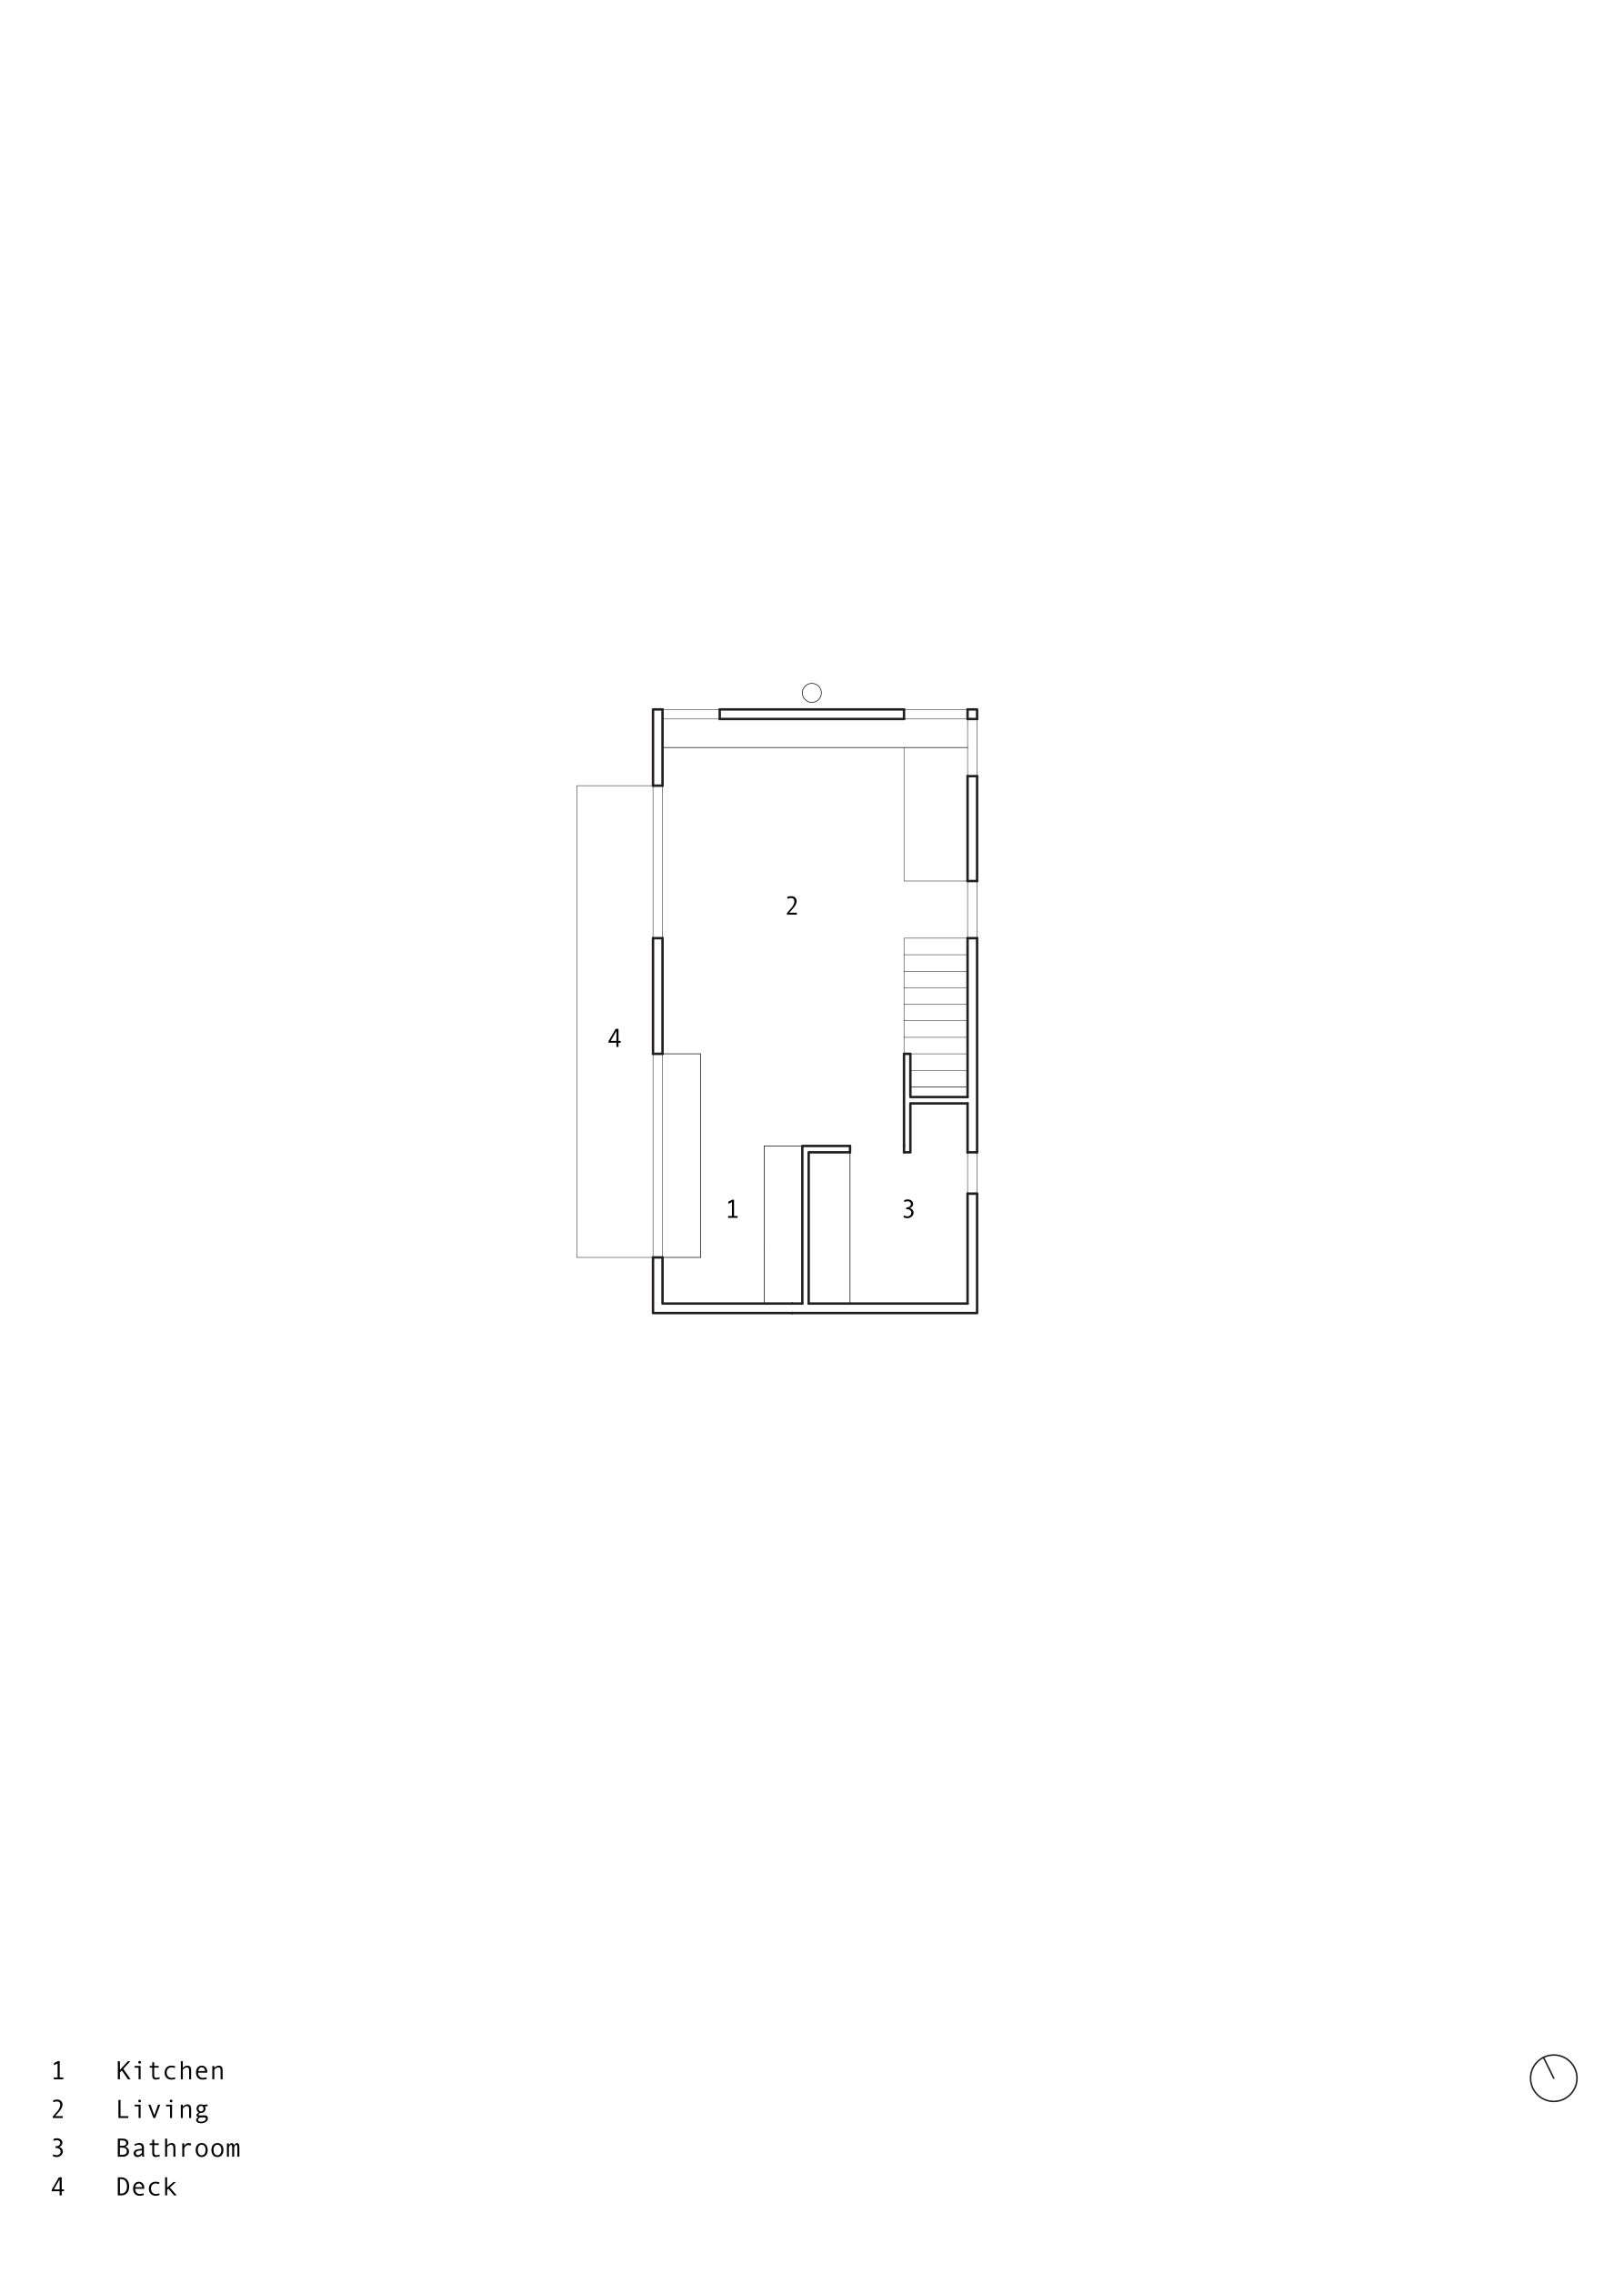
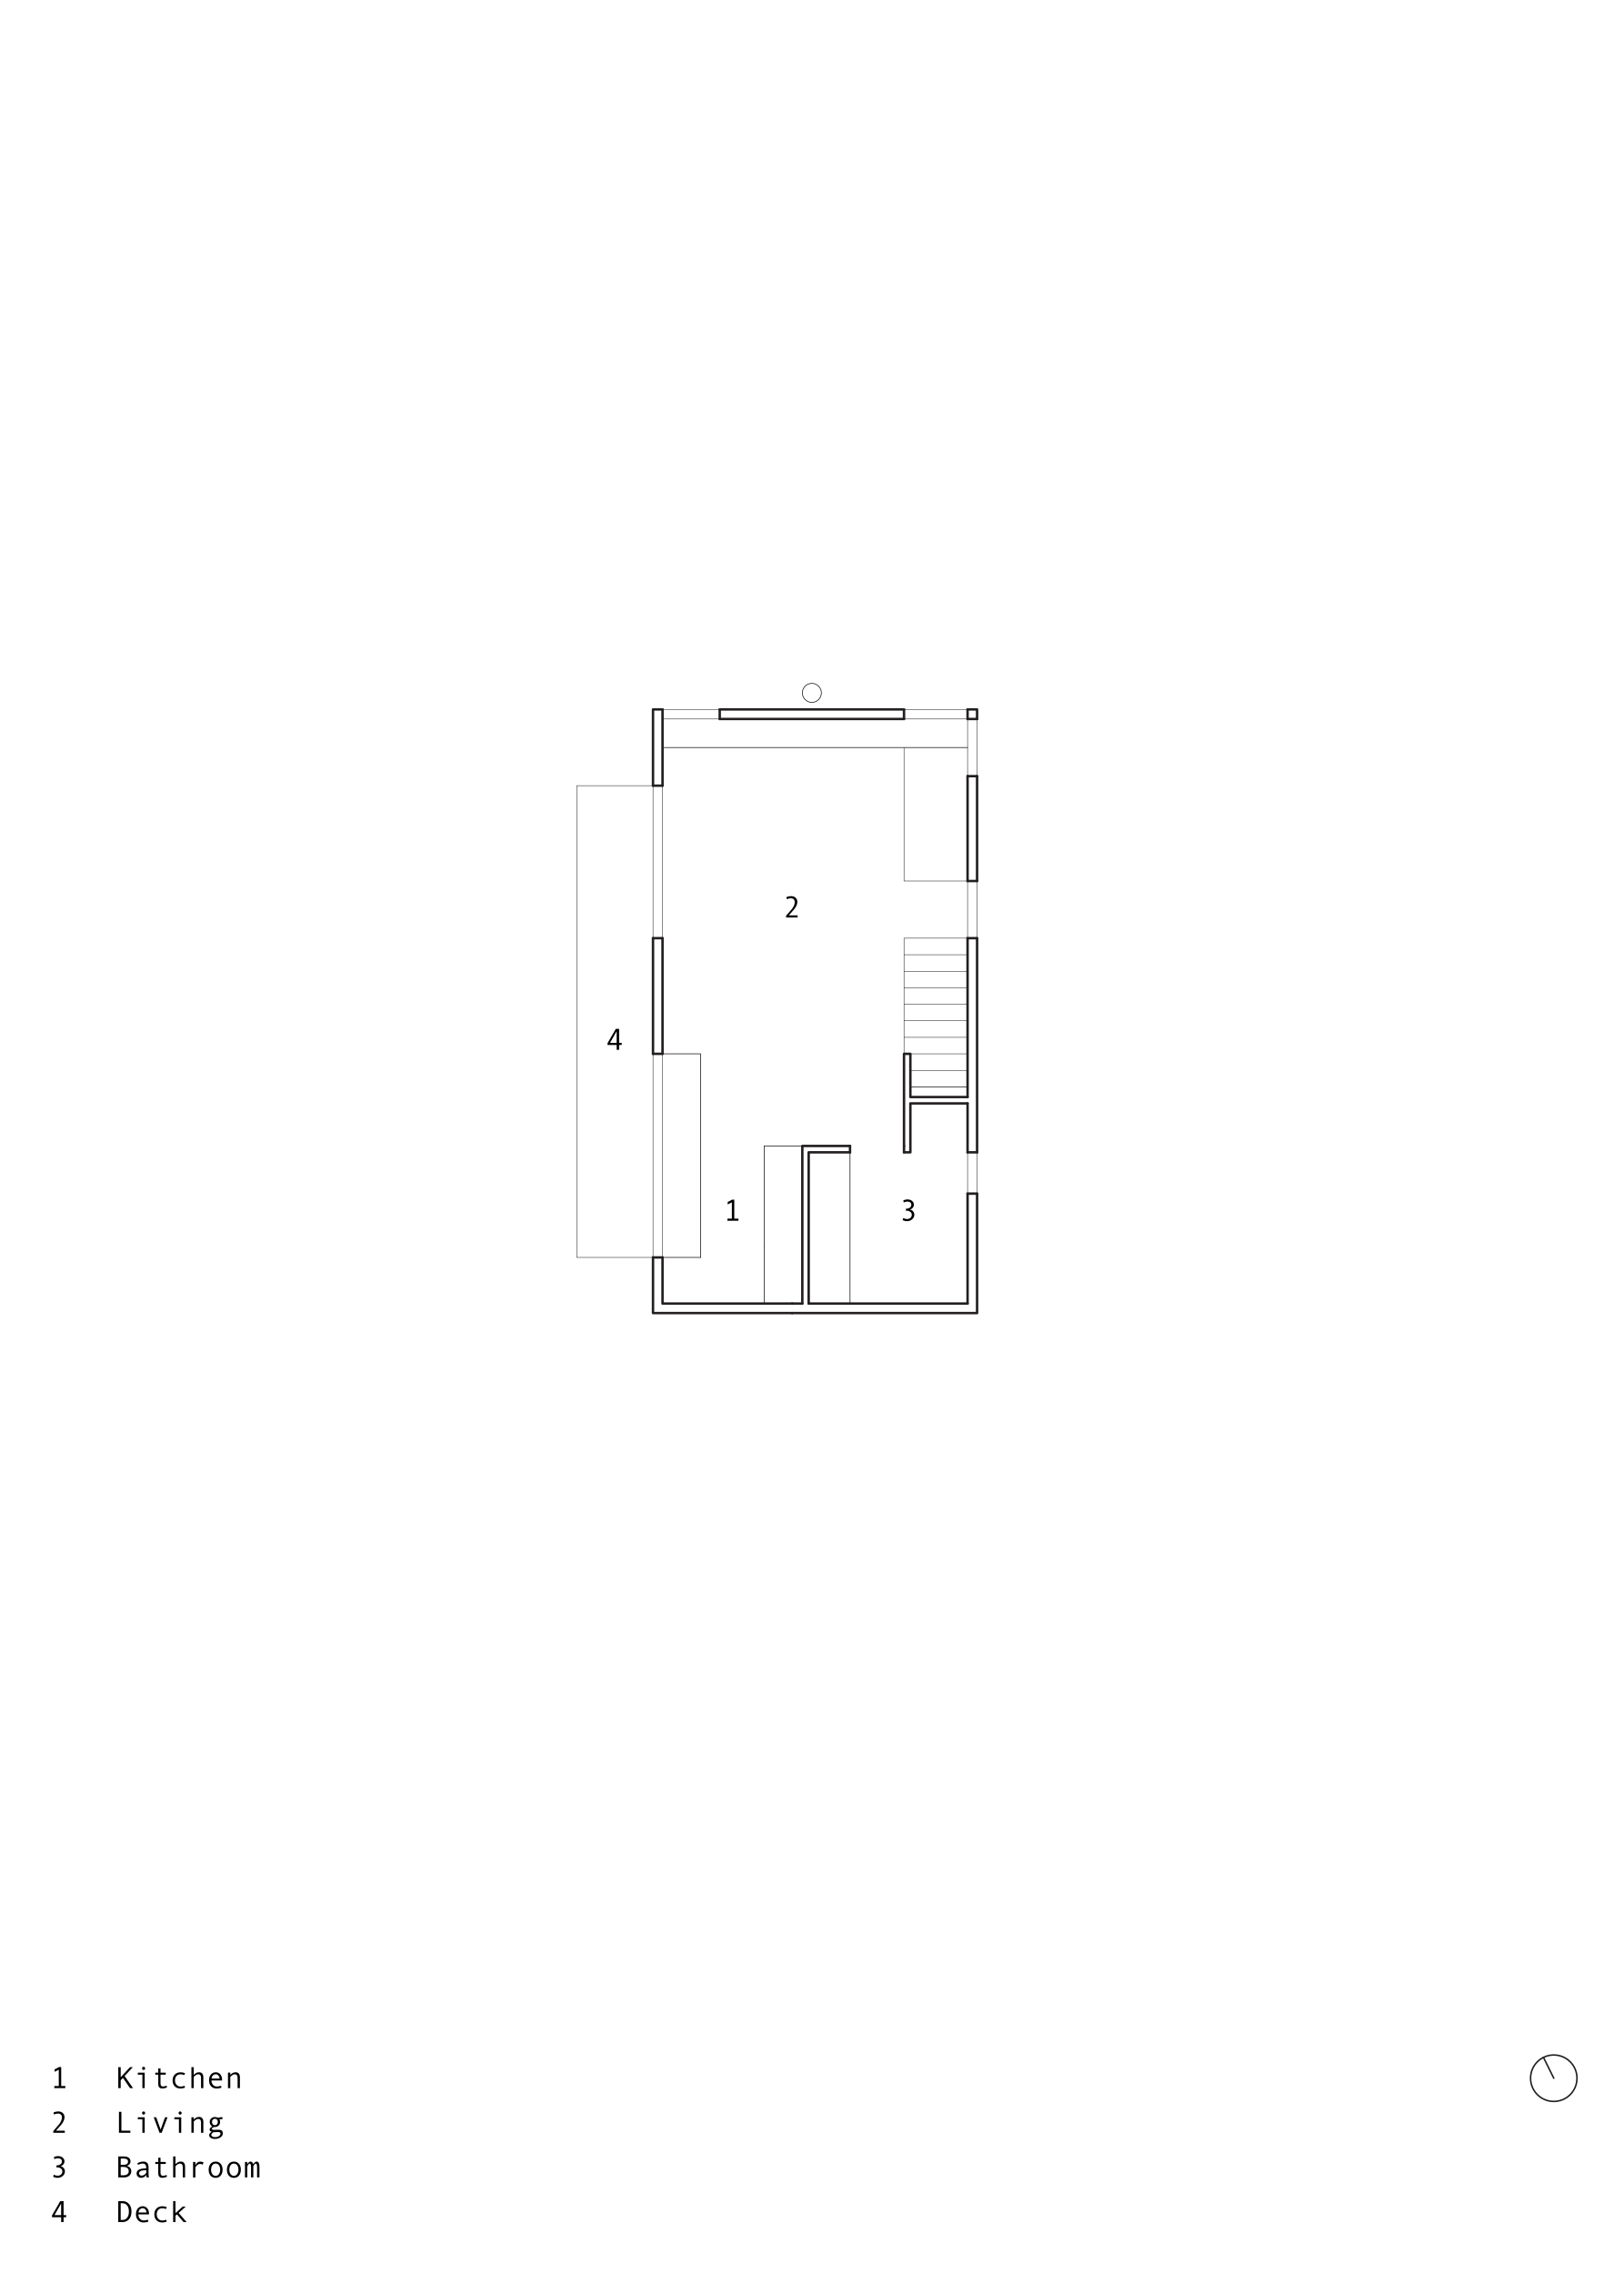
<svg xmlns="http://www.w3.org/2000/svg" viewBox="0 0 800 1120">
  <defs>
    <style>.cls-1{stroke-width:.75px;}.cls-1,.cls-2,.cls-3,.cls-4{fill:none;stroke:#231f20;stroke-linecap:round;stroke-linejoin:round;}.cls-2{stroke-width:1.2px;}.cls-3{stroke-width:.24px;}.cls-4{stroke-width:.36px;}</style>
  </defs>
  <g id="Wall">
    <line class="cls-2" x1="476.71" y1="382.45" x2="481.4" y2="382.45" />
    <line class="cls-2" x1="476.71" y1="354.27" x2="481.4" y2="354.27" />
    <line class="cls-2" x1="326.42" y1="519.27" x2="321.73" y2="519.27" />
    <line class="cls-2" x1="326.42" y1="619.59" x2="321.73" y2="619.59" />
    <line class="cls-2" x1="326.42" y1="462.28" x2="326.42" y2="519.27" />
    <polyline class="cls-2" points="326.42 349.57 321.73 349.57 321.73 387.14" />
    <line class="cls-2" x1="321.73" y1="462.28" x2="321.73" y2="519.27" />
    <polyline class="cls-2" points="395.3 642.31 395.3 564.67 418.79 564.67" />
    <polyline class="cls-2" points="398.43 642.31 398.43 567.8 418.79 567.8" />
    <polyline class="cls-2" points="445.4 567.8 448.53 567.8 448.53 543.69 476.71 543.69" />
    <line class="cls-2" x1="326.42" y1="387.14" x2="321.73" y2="387.14" />
    <line class="cls-2" x1="326.42" y1="462.28" x2="321.73" y2="462.28" />
    <line class="cls-2" x1="326.42" y1="387.14" x2="326.42" y2="349.57" />
    <line class="cls-2" x1="354.6" y1="354.27" x2="354.6" y2="349.57" />
    <line class="cls-2" x1="476.71" y1="588.15" x2="481.4" y2="588.15" />
    <line class="cls-2" x1="476.71" y1="567.8" x2="481.4" y2="567.8" />
    <polyline class="cls-2" points="326.42 619.59 326.42 642.31 390.29 642.31" />
    <line class="cls-2" x1="390.29" y1="642.31" x2="395.3" y2="642.31" />
    <line class="cls-2" x1="398.43" y1="642.31" x2="476.71" y2="642.31" />
    <line class="cls-2" x1="476.71" y1="434.11" x2="476.71" y2="382.45" />
    <polyline class="cls-2" points="321.73 619.59 321.73 647.01 390.29 647.01" />
    <polyline class="cls-2" points="390.29 647.01 481.4 647.01 481.4 588.15" />
    <line class="cls-2" x1="481.4" y1="567.8" x2="481.4" y2="462.28" />
    <line class="cls-2" x1="481.4" y1="434.11" x2="481.4" y2="382.45" />
    <line class="cls-2" x1="476.71" y1="349.57" x2="476.71" y2="354.27" />
    <line class="cls-2" x1="445.4" y1="354.27" x2="445.4" y2="349.57" />
    <line class="cls-2" x1="445.4" y1="354.27" x2="354.6" y2="354.27" />
    <polyline class="cls-2" points="481.4 354.27 481.4 349.57 476.71 349.57" />
    <line class="cls-2" x1="445.4" y1="349.57" x2="354.6" y2="349.57" />
    <line class="cls-2" x1="445.4" y1="567.8" x2="445.4" y2="564.67" />
    <line class="cls-2" x1="418.79" y1="564.67" x2="418.79" y2="567.8" />
    <line class="cls-2" x1="476.71" y1="462.28" x2="481.4" y2="462.28" />
    <line class="cls-2" x1="476.71" y1="434.11" x2="481.4" y2="434.11" />
    <line class="cls-2" x1="476.71" y1="588.15" x2="476.71" y2="642.31" />
    <polyline class="cls-2" points="445.4 564.67 445.4 519.27 448.53 519.27 448.53 540.56 476.71 540.56" />
    <line class="cls-2" x1="476.71" y1="567.8" x2="476.71" y2="543.69" />
    <line class="cls-2" x1="476.71" y1="540.56" x2="476.71" y2="462.28" />
  </g>
  <g id="Window_Door_Stairs">
    <line class="cls-3" x1="481.4" y1="382.45" x2="481.4" y2="354.27" />
    <line class="cls-3" x1="326.42" y1="619.59" x2="326.42" y2="519.27" />
    <line class="cls-3" x1="321.73" y1="519.27" x2="321.73" y2="619.59" />
    <polyline class="cls-3" points="476.71 462.28 445.4 462.28 445.4 470.42 476.71 470.42" />
    <polyline class="cls-3" points="445.4 470.42 445.4 478.57 476.71 478.57" />
    <polyline class="cls-3" points="445.4 478.57 445.4 486.71 476.71 486.71" />
    <polyline class="cls-3" points="445.4 486.71 445.4 494.85 476.71 494.85" />
    <polyline class="cls-3" points="445.4 494.85 445.4 502.99 476.71 502.99" />
    <polyline class="cls-3" points="445.4 502.99 445.4 511.13 476.71 511.13" />
    <line class="cls-3" x1="448.53" y1="535.55" x2="476.71" y2="535.55" />
    <line class="cls-3" x1="476.71" y1="535.55" x2="448.53" y2="535.55" />
    <line class="cls-3" x1="354.6" y1="349.57" x2="326.42" y2="349.57" />
    <line class="cls-3" x1="321.73" y1="462.28" x2="321.73" y2="387.14" />
    <line class="cls-3" x1="326.42" y1="462.28" x2="326.42" y2="387.14" />
    <line class="cls-3" x1="481.4" y1="588.15" x2="481.4" y2="567.8" />
    <line class="cls-3" x1="476.71" y1="567.8" x2="476.71" y2="588.15" />
    <line class="cls-3" x1="476.71" y1="349.57" x2="445.4" y2="349.57" />
    <line class="cls-3" x1="326.42" y1="354.27" x2="354.6" y2="354.27" />
    <line class="cls-3" x1="445.4" y1="354.27" x2="476.71" y2="354.27" />
    <line class="cls-3" x1="481.4" y1="462.28" x2="481.4" y2="434.11" />
    <line class="cls-3" x1="476.71" y1="462.28" x2="476.71" y2="434.11" />
    <polyline class="cls-3" points="321.73 387.14 284.16 387.14 284.16 619.59 321.73 619.59" />
    <line class="cls-3" x1="476.71" y1="527.41" x2="448.53" y2="527.41" />
    <polyline class="cls-3" points="445.4 511.13 445.4 519.27 459.4 519.27 476.71 519.27" />
    <line class="cls-3" x1="476.71" y1="382.45" x2="476.71" y2="354.27" />
    <polyline class="cls-3" points="445.4 368.36 445.4 434.11 476.71 434.11" />
  </g>
  <g id="Accessory">
    <path class="cls-4" d="M400,346.1c.29,0,.57-.03,.85-.08,.3-.06,.59-.14,.87-.25,.6-.24,1.14-.59,1.59-1.05s.81-1,1.05-1.59c.11-.28,.2-.58,.25-.87,.05-.28,.08-.57,.08-.85s-.03-.57-.08-.85c-.06-.3-.14-.59-.25-.87-.24-.6-.59-1.14-1.05-1.59s-1-.81-1.59-1.05c-.28-.11-.58-.2-.87-.25-.28-.05-.57-.08-.85-.08s-.57,.03-.85,.08c-.3,.06-.59,.14-.87,.25-.6,.24-1.14,.59-1.59,1.05s-.81,1-1.05,1.59c-.11,.28-.2,.58-.25,.87-.05,.28-.08,.57-.08,.85s.03,.57,.08,.85c.06,.3,.14,.59,.25,.87,.24,.6,.59,1.14,1.05,1.59,.45,.45,1,.81,1.59,1.05,.28,.11,.58,.2,.87,.25,.28,.05,.57,.08,.85,.08Z" />
    <line class="cls-4" x1="376.52" y1="614.29" x2="376.52" y2="564.67" />
    <line class="cls-4" x1="376.52" y1="642.31" x2="376.52" y2="614.29" />
    <line class="cls-4" x1="476.71" y1="368.36" x2="326.42" y2="368.36" />
    <line class="cls-4" x1="395.3" y1="564.67" x2="376.52" y2="564.67" />
    <line class="cls-4" x1="345.21" y1="619.59" x2="326.42" y2="619.59" />
    <polyline class="cls-4" points="345.21 619.59 345.21 519.27 326.42 519.27" />
    <line class="cls-4" x1="418.79" y1="642.31" x2="418.79" y2="567.8" />
  </g>
  <g id="TEXT">
-     <g>
-       <path d="M31.17,1024.55h-4.68v-.9h1.89v-6.91l-1.78,.89v-1.04l1.92-.99h.89v8.05h1.76v.9Z" />
-       <path d="M64.34,1024.55h-1.31l-3.01-4.37-.94,1.02v3.34h-1.03v-8.9h1.03v4.26l3.95-4.26h1.19l-3.48,3.76,3.59,5.14Z" />
-       <path d="M69.27,1024.55h-.98v-5.72h-1.94v-.85h2.92v6.57Zm-.48-9.06c.18,0,.34,.07,.47,.2s.2,.29,.2,.48-.06,.36-.19,.49c-.13,.13-.29,.2-.48,.2-.17,0-.33-.07-.46-.21s-.2-.29-.2-.48,.07-.34,.2-.47,.28-.2,.46-.2Z" />
-       <path d="M78.72,1024.25c-.66,.3-1.31,.45-1.95,.45-1.17,0-1.76-.62-1.76-1.86v-4.02h-1.26v-.85h1.26v-1.8h.96v1.8h2.23v.85h-2.23v3.76c0,.4,.09,.71,.26,.93,.18,.22,.42,.33,.72,.33,.54,0,1.07-.12,1.6-.36l.17,.76Z" />
-       <path d="M86.39,1024.33c-.57,.26-1.2,.39-1.89,.39-1.03,0-1.86-.31-2.48-.94s-.92-1.46-.92-2.51,.31-1.88,.93-2.51c.62-.63,1.44-.94,2.44-.94,.66,0,1.29,.12,1.89,.35l-.26,.81c-.6-.21-1.14-.31-1.61-.31-.72,0-1.3,.23-1.72,.7-.42,.47-.63,1.1-.63,1.9,0,.73,.22,1.35,.66,1.85,.44,.5,1.01,.75,1.71,.75,.56,0,1.13-.11,1.72-.32l.17,.79Z" />
-       <path d="M94.16,1024.55h-.98v-4.21c0-.58-.09-1.01-.28-1.27s-.48-.39-.88-.39c-.6,0-1.25,.37-1.94,1.12v4.76h-.98v-8.9h.98v3.29c.71-.75,1.45-1.12,2.23-1.12,1.23,0,1.85,.74,1.85,2.23v4.5Z" />
-       <path d="M102.11,1021.29h-4.51c0,.74,.22,1.36,.65,1.84s.96,.73,1.59,.73,1.21-.11,1.85-.32l.17,.79c-.58,.26-1.26,.39-2.03,.39-.98,0-1.76-.31-2.36-.94-.6-.63-.9-1.47-.9-2.54s.27-1.87,.8-2.49,1.23-.93,2.08-.93c.76,0,1.39,.29,1.9,.86s.76,1.34,.76,2.3v.31Zm-1.07-.8c0-.51-.16-.95-.48-1.3-.32-.35-.68-.53-1.07-.53-.51,0-.93,.17-1.26,.5-.33,.34-.52,.78-.56,1.32h3.37Z" />
-       <path d="M109.67,1024.55h-.98v-4.21c0-.58-.09-1.01-.28-1.27s-.48-.39-.88-.39c-.6,0-1.25,.37-1.94,1.12v4.76h-.98v-6.57h.98v.97c.71-.75,1.45-1.12,2.23-1.12,1.23,0,1.85,.74,1.85,2.23v4.5Z" />
-       <path d="M30.93,1043.62h-4.9v-.75c1.24-1.38,2.05-2.31,2.42-2.78s.67-.96,.9-1.48c.23-.52,.35-1.03,.35-1.55s-.15-.89-.45-1.17c-.3-.29-.72-.43-1.26-.43-.42,0-.98,.13-1.68,.38l-.15-.89c.63-.27,1.3-.4,1.99-.4,.79,0,1.44,.22,1.92,.67,.49,.45,.73,1.05,.73,1.79,0,.53-.13,1.06-.38,1.59s-.57,1.03-.96,1.51-1.15,1.35-2.28,2.6h3.75v.9Z" />
-       <path d="M63.19,1043.62h-4.84v-8.9h1.03v8h3.81v.9Z" />
-       <path d="M69.27,1043.62h-.98v-5.72h-1.94v-.85h2.92v6.57Zm-.48-9.06c.18,0,.34,.07,.47,.2s.2,.29,.2,.48-.06,.36-.19,.49c-.13,.13-.29,.2-.48,.2-.17,0-.33-.07-.46-.21s-.2-.29-.2-.48,.07-.34,.2-.47,.28-.2,.46-.2Z" />
-       <path d="M78.96,1037.05l-2.49,6.57h-.9l-2.48-6.57h1.07l1.86,5.23,1.86-5.23h1.07Z" />
-       <path d="M84.77,1043.62h-.98v-5.72h-1.94v-.85h2.92v6.57Zm-.48-9.06c.18,0,.34,.07,.47,.2s.2,.29,.2,.48-.06,.36-.19,.49c-.13,.13-.29,.2-.48,.2-.17,0-.33-.07-.46-.21s-.2-.29-.2-.48,.07-.34,.2-.47,.28-.2,.46-.2Z" />
-       <path d="M94.16,1043.62h-.98v-4.21c0-.58-.09-1.01-.28-1.27s-.48-.39-.88-.39c-.6,0-1.25,.37-1.94,1.12v4.76h-.98v-6.57h.98v.97c.71-.75,1.45-1.12,2.23-1.12,1.23,0,1.85,.74,1.85,2.23v4.5Z" />
-       <path d="M98.67,1041.14c-.61,.3-.92,.56-.92,.79,0,.12,.07,.22,.21,.31,.14,.08,.33,.13,.58,.13l2.21-.06c.53,0,.93,.13,1.23,.38,.29,.26,.44,.62,.44,1.09,0,.75-.33,1.34-1,1.78-.66,.44-1.44,.66-2.33,.66-.73,0-1.32-.15-1.79-.46-.46-.3-.69-.7-.69-1.18,0-.53,.36-.97,1.07-1.33-.59-.28-.89-.62-.89-1.02,0-.46,.38-.89,1.15-1.29-.35-.21-.62-.49-.81-.83-.19-.34-.28-.7-.28-1.08,0-.62,.21-1.13,.63-1.52s.95-.6,1.58-.6c.45,0,.86,.09,1.23,.28l1.95-.3v.96h-1.26c.19,.33,.28,.72,.28,1.17,0,.6-.21,1.1-.62,1.51-.42,.41-.94,.62-1.58,.62-.13,0-.26,0-.38-.01Zm.42,4.32c.65,0,1.2-.14,1.66-.43,.46-.29,.68-.64,.68-1.07s-.32-.66-.97-.66c-.21,0-.58,.01-1.11,.04-.33,.02-.59,.03-.78,.03-.09,0-.24,.08-.43,.23-.2,.15-.34,.3-.45,.46s-.15,.31-.15,.48c0,.26,.14,.48,.43,.66,.29,.18,.66,.27,1.13,.27Zm-.04-5.07c.36,0,.66-.12,.89-.38,.23-.25,.34-.58,.34-.98,0-.42-.11-.76-.33-1-.22-.24-.52-.36-.9-.36-.35,0-.64,.13-.88,.38-.24,.25-.36,.58-.36,.98s.12,.72,.36,.97c.24,.25,.53,.38,.88,.38Z" />
-       <path d="M29.17,1057.91c.54,.15,.98,.43,1.31,.83,.33,.4,.49,.85,.49,1.35,0,.78-.31,1.44-.92,1.97-.61,.53-1.33,.8-2.16,.8-.71,0-1.34-.16-1.9-.47l.2-.85c.58,.27,1.16,.41,1.73,.41,.54,0,1-.17,1.38-.5,.38-.33,.57-.76,.57-1.29s-.2-.94-.61-1.26c-.41-.32-.95-.49-1.62-.49h-.27v-.85h.08c.65,0,1.18-.15,1.6-.46,.42-.3,.63-.72,.63-1.23,0-.42-.15-.75-.45-.99-.3-.24-.72-.36-1.25-.36-.46,0-.97,.12-1.54,.37l-.14-.89c.57-.26,1.15-.39,1.73-.39,.79,0,1.45,.21,1.96,.63,.52,.42,.77,.96,.77,1.61,0,.45-.16,.88-.47,1.27-.31,.39-.69,.64-1.13,.74v.04Z" />
-       <path d="M61.68,1057.81c.59,.14,1.06,.41,1.39,.81s.5,.88,.5,1.43c0,.81-.29,1.45-.88,1.93-.59,.48-1.29,.72-2.12,.72h-2.53v-8.9h2.47c.86,0,1.53,.19,2.01,.56,.48,.38,.73,.91,.73,1.59,0,.42-.14,.79-.42,1.12-.28,.33-.67,.57-1.16,.71v.02Zm-2.59-.48h1.21c1.27,0,1.9-.45,1.9-1.36,0-.41-.16-.73-.47-.95-.31-.22-.77-.33-1.37-.33h-1.27v2.64Zm0,4.46h1.17c.69,0,1.23-.16,1.63-.47,.4-.31,.6-.74,.6-1.28,0-.58-.2-1.02-.59-1.34-.4-.32-.97-.47-1.72-.47h-1.1v3.56Z" />
-       <path d="M71.07,1062.69h-.98c-.08-.26-.12-.62-.12-1.06-.56,.82-1.32,1.23-2.28,1.23-.49,0-.92-.17-1.29-.52-.37-.35-.56-.79-.56-1.34,0-.32,.06-.61,.2-.86,.13-.25,.32-.46,.57-.63,.25-.17,.56-.3,.92-.4,.36-.1,.79-.17,1.29-.21l1.1-.09v-.32c0-1.13-.53-1.69-1.58-1.69-.25,0-.56,.05-.94,.16-.38,.11-.71,.23-.98,.38l-.26-.71c.9-.46,1.73-.69,2.5-.69,1.5,0,2.25,.79,2.25,2.38v2.83c0,.57,.05,1.08,.16,1.53Zm-1.15-1.95v-1.19c-.89,.08-1.5,.16-1.83,.22s-.62,.2-.86,.39-.36,.45-.36,.77c0,.29,.1,.53,.31,.71s.47,.27,.79,.27c.35,0,.7-.1,1.04-.31,.34-.21,.65-.5,.91-.86Z" />
-       <path d="M78.72,1062.39c-.66,.3-1.31,.45-1.95,.45-1.17,0-1.76-.62-1.76-1.86v-4.02h-1.26v-.85h1.26v-1.8h.96v1.8h2.23v.85h-2.23v3.76c0,.4,.09,.71,.26,.93,.18,.22,.42,.33,.72,.33,.54,0,1.07-.12,1.6-.36l.17,.76Z" />
-       <path d="M86.41,1062.69h-.98v-4.21c0-.58-.09-1.01-.28-1.27s-.48-.39-.88-.39c-.6,0-1.25,.37-1.94,1.12v4.76h-.98v-8.9h.98v3.29c.71-.75,1.45-1.12,2.23-1.12,1.23,0,1.85,.74,1.85,2.23v4.5Z" />
-       <path d="M94.27,1056.29l-.4,.95c-.43-.19-.81-.28-1.12-.28-.29,0-.57,.08-.85,.25-.28,.17-.53,.4-.77,.71-.23,.31-.35,.48-.35,.52v4.25h-.98v-6.57h.98v1.33c.53-.99,1.21-1.49,2.04-1.49,.5,0,.98,.11,1.44,.33Z" />
-       <path d="M99.37,1055.96c.9,0,1.62,.32,2.16,.95s.8,1.46,.8,2.49-.27,1.88-.8,2.51-1.25,.95-2.16,.95-1.63-.32-2.16-.95c-.53-.63-.8-1.47-.8-2.51s.27-1.87,.8-2.49c.53-.63,1.25-.94,2.16-.94Zm0,6.04c.6,0,1.07-.25,1.41-.76s.52-1.12,.52-1.84c0-.76-.17-1.38-.51-1.87-.34-.49-.81-.73-1.42-.73s-1.08,.24-1.42,.72c-.34,.48-.5,1.11-.5,1.88s.17,1.35,.51,1.85c.34,.5,.81,.75,1.41,.75Z" />
-       <path d="M107.12,1055.96c.9,0,1.62,.32,2.16,.95s.8,1.46,.8,2.49-.27,1.88-.8,2.51-1.25,.95-2.16,.95-1.63-.32-2.16-.95c-.53-.63-.8-1.47-.8-2.51s.27-1.87,.8-2.49c.53-.63,1.25-.94,2.16-.94Zm0,6.04c.6,0,1.07-.25,1.41-.76s.52-1.12,.52-1.84c0-.76-.17-1.38-.51-1.87-.34-.49-.81-.73-1.42-.73s-1.08,.24-1.42,.72c-.34,.48-.5,1.11-.5,1.88s.17,1.35,.51,1.85c.34,.5,.81,.75,1.41,.75Z" />
-       <path d="M117.94,1062.69h-.98v-4.31c0-1.04-.19-1.56-.58-1.56-.2,0-.42,.18-.65,.54-.24,.36-.36,.56-.36,.6v4.74h-.98v-4.31c0-1.04-.2-1.56-.59-1.56-.19,0-.41,.18-.65,.54-.24,.36-.36,.56-.36,.6v4.74h-.98v-6.57h.95v.99c.19-.35,.4-.63,.66-.84,.25-.21,.51-.31,.76-.31,.27,0,.5,.1,.71,.31,.21,.21,.35,.49,.44,.84,.19-.35,.41-.63,.66-.84,.26-.21,.51-.31,.76-.31,.79,0,1.19,.71,1.19,2.13v4.6Z" />
-       <path d="M31.51,1079.7h-1.1v2.06h-1.03v-2.06h-3.87v-.79l3.51-6.06h1.39v5.94h1.1v.9Zm-2.13-.9v-4.92l-2.83,4.92h2.83Z" />
-       <path d="M58.05,1072.86h1.75c1.17,0,2.1,.4,2.8,1.19,.7,.79,1.05,1.88,1.05,3.26s-.36,2.51-1.07,3.28c-.71,.78-1.63,1.16-2.74,1.16h-1.8v-8.9Zm1.03,8h.73c.85,0,1.51-.31,2.01-.94,.49-.63,.74-1.5,.74-2.61s-.25-1.97-.74-2.6-1.16-.95-2-.95h-.73v7.1Z" />
-       <path d="M71.1,1078.51h-4.51c0,.74,.22,1.36,.65,1.84s.96,.73,1.59,.73,1.21-.11,1.85-.32l.17,.79c-.58,.26-1.26,.39-2.03,.39-.98,0-1.76-.31-2.36-.94-.6-.63-.9-1.47-.9-2.54s.27-1.87,.8-2.49,1.23-.93,2.08-.93c.76,0,1.39,.29,1.9,.86s.76,1.34,.76,2.3v.31Zm-1.07-.8c0-.51-.16-.95-.48-1.3-.32-.35-.68-.53-1.07-.53-.51,0-.93,.17-1.26,.5-.33,.34-.52,.78-.56,1.32h3.37Z" />
-       <path d="M78.63,1081.54c-.57,.26-1.2,.39-1.89,.39-1.03,0-1.86-.31-2.48-.94s-.92-1.46-.92-2.51,.31-1.88,.93-2.51c.62-.63,1.44-.94,2.44-.94,.66,0,1.29,.12,1.89,.35l-.26,.81c-.6-.21-1.14-.31-1.61-.31-.72,0-1.3,.23-1.72,.7-.42,.47-.63,1.1-.63,1.9,0,.73,.22,1.35,.66,1.85,.44,.5,1.01,.75,1.71,.75,.56,0,1.13-.11,1.72-.32l.17,.79Z" />
-       <path d="M87.06,1081.76h-1.29l-2.79-3.27-.64,.55v2.71h-.98v-8.9h.98v5.1l3.08-2.78h1.26l-3,2.69,3.38,3.89Z" />
-     </g>
    <circle class="cls-1" cx="765.53" cy="1024.02" r="11.44" />
    <line class="cls-1" x1="760.45" y1="1013.76" x2="765.53" y2="1024.02" />
-     <path d="M363.41,600.09h-4.68v-.9h1.89v-6.91l-1.78,.89v-1.04l1.92-.99h.89v8.05h1.76v.9Z" />
-     <path d="M392.61,450.65h-4.9v-.75c1.24-1.38,2.05-2.31,2.42-2.78s.67-.96,.9-1.48c.23-.52,.35-1.03,.35-1.55s-.15-.89-.45-1.17c-.3-.29-.72-.43-1.26-.43-.42,0-.98,.13-1.68,.38l-.15-.89c.63-.27,1.3-.4,1.99-.4,.79,0,1.44,.22,1.92,.67,.49,.45,.73,1.05,.73,1.79,0,.53-.13,1.06-.38,1.59s-.57,1.03-.96,1.51-1.15,1.35-2.28,2.6h3.75v.9Z" />
-     <path d="M305.83,513.81h-1.1v2.06h-1.03v-2.06h-3.87v-.79l3.51-6.06h1.39v5.94h1.1v.9Zm-2.13-.9v-4.92l-2.83,4.92h2.83Z" />
-     <path d="M448.3,595.31c.54,.15,.98,.43,1.31,.83,.33,.4,.49,.85,.49,1.35,0,.78-.31,1.44-.92,1.97-.61,.53-1.33,.8-2.16,.8-.71,0-1.34-.16-1.9-.47l.2-.85c.58,.27,1.16,.41,1.73,.41,.54,0,1-.17,1.38-.5,.38-.33,.57-.76,.57-1.29s-.2-.94-.61-1.26c-.41-.32-.95-.49-1.62-.49h-.27v-.85h.08c.65,0,1.18-.15,1.6-.46,.42-.3,.63-.72,.63-1.23,0-.42-.15-.75-.45-.99-.3-.24-.72-.36-1.25-.36-.46,0-.97,.12-1.54,.37l-.14-.89c.57-.26,1.15-.39,1.73-.39,.79,0,1.45,.21,1.96,.63,.52,.42,.77,.96,.77,1.61,0,.45-.16,.88-.47,1.27-.31,.39-.69,.64-1.13,.74v.04Z" />
+     <path d="M363.82,601.52h-5.43v-1.05h2.19v-8.03l-2.07,1.03v-1.2l2.23-1.15h1.03v9.35h2.04v1.05Z" />
+     <path d="M392.98,452.08h-5.68v-.87c1.44-1.61,2.38-2.68,2.81-3.23s.78-1.12,1.05-1.72c.27-.6,.4-1.2,.4-1.79s-.17-1.03-.52-1.36c-.35-.33-.84-.5-1.47-.5-.48,0-1.13,.15-1.95,.45l-.17-1.03c.74-.31,1.51-.47,2.31-.47,.92,0,1.67,.26,2.23,.78,.56,.52,.85,1.21,.85,2.08,0,.62-.15,1.24-.44,1.85s-.66,1.2-1.12,1.76-1.34,1.57-2.65,3.02h4.35v1.05Z" />
+     <path d="M306.3,514.91h-1.27v2.39h-1.2v-2.39h-4.5v-.92l4.08-7.03h1.62v6.9h1.27v1.05Zm-2.48-1.05v-5.71l-3.28,5.71h3.28Z" />
+     <path d="M448.39,595.97c.63,.18,1.14,.5,1.52,.96,.38,.47,.57,.99,.57,1.57,0,.91-.35,1.67-1.06,2.29-.71,.62-1.54,.93-2.5,.93-.82,0-1.56-.18-2.2-.54l.23-.99c.68,.32,1.35,.48,2.01,.48,.62,0,1.16-.19,1.6-.58,.44-.39,.66-.89,.66-1.5s-.24-1.09-.71-1.46c-.47-.38-1.1-.56-1.88-.56h-.31v-.99h.09c.75,0,1.37-.18,1.86-.53,.49-.35,.73-.83,.73-1.43,0-.49-.18-.87-.53-1.15-.35-.28-.83-.41-1.45-.41-.53,0-1.13,.14-1.79,.43l-.16-1.03c.66-.3,1.33-.45,2.01-.45,.92,0,1.68,.24,2.28,.73,.6,.49,.9,1.11,.9,1.87,0,.53-.18,1.02-.55,1.48-.36,.46-.8,.74-1.31,.86v.04Z" />
+     <g>
+       <path d="M32.2,1028.91h-5.43v-1.05h2.19v-8.03l-2.07,1.03v-1.2l2.23-1.15h1.03v9.35h2.04v1.05Z" />
+       <path d="M65.57,1028.91h-1.52l-3.49-5.07-1.09,1.19v3.88h-1.2v-10.33h1.2v4.95l4.58-4.95h1.38l-4.04,4.37,4.17,5.97Z" />
+       <path d="M71.29,1028.91h-1.14v-6.64h-2.25v-.99h3.39v7.63Zm-.56-10.52c.21,0,.4,.08,.55,.23,.15,.15,.23,.34,.23,.55,0,.23-.07,.41-.22,.56s-.33,.23-.55,.23c-.2,0-.38-.08-.53-.24-.15-.16-.23-.34-.23-.55s.08-.39,.23-.55c.15-.16,.33-.23,.53-.23Z" />
+       <path d="M82.27,1028.57c-.77,.35-1.52,.53-2.26,.53-1.36,0-2.04-.72-2.04-2.16v-4.67h-1.46v-.99h1.46v-2.09h1.11v2.09h2.59v.99h-2.59v4.37c0,.46,.1,.82,.31,1.08,.21,.26,.48,.38,.83,.38,.62,0,1.24-.14,1.85-.42l.2,.89Z" />
+       <path d="M91.16,1028.66c-.66,.3-1.39,.45-2.19,.45-1.2,0-2.16-.36-2.87-1.09-.72-.73-1.07-1.7-1.07-2.91s.36-2.18,1.08-2.91c.72-.73,1.67-1.09,2.84-1.09,.77,0,1.5,.13,2.19,.4l-.3,.95c-.69-.24-1.32-.36-1.88-.36-.84,0-1.51,.27-2,.81-.49,.54-.74,1.28-.74,2.21,0,.85,.25,1.56,.76,2.14,.51,.58,1.17,.87,1.98,.87,.64,0,1.31-.12,1.99-.37l.2,.92Z" />
+       <path d="M100.19,1028.91h-1.14v-4.89c0-.68-.11-1.17-.33-1.48-.22-.31-.56-.46-1.02-.46-.7,0-1.45,.43-2.25,1.3v5.52h-1.14v-10.33h1.14v3.82c.82-.87,1.68-1.3,2.59-1.3,1.43,0,2.15,.86,2.15,2.59v5.22Z" />
+       <path d="M109.42,1025.13h-5.24c0,.86,.25,1.58,.75,2.14,.5,.56,1.11,.84,1.84,.84s1.41-.12,2.15-.37l.2,.92c-.67,.3-1.46,.45-2.36,.45-1.13,0-2.05-.36-2.74-1.09s-1.04-1.71-1.04-2.94,.31-2.18,.93-2.9c.62-.72,1.43-1.08,2.41-1.08,.88,0,1.61,.33,2.2,1s.89,1.56,.89,2.67v.36Zm-1.25-.93c0-.6-.19-1.1-.56-1.51-.37-.41-.79-.61-1.25-.61-.59,0-1.08,.2-1.47,.59-.39,.39-.6,.9-.65,1.53h3.92Z" />
+       <path d="M118.2,1028.91h-1.14v-4.89c0-.68-.11-1.17-.33-1.48-.22-.31-.56-.46-1.02-.46-.7,0-1.45,.43-2.25,1.3v5.52h-1.14v-7.63h1.14v1.12c.82-.87,1.68-1.3,2.59-1.3,1.43,0,2.15,.86,2.15,2.59v5.22Z" />
+       <path d="M31.93,1050.91h-5.68v-.87c1.44-1.61,2.38-2.68,2.81-3.23s.78-1.12,1.05-1.72c.27-.6,.4-1.2,.4-1.79s-.17-1.03-.52-1.36c-.35-.33-.84-.5-1.47-.5-.48,0-1.13,.15-1.95,.45l-.17-1.03c.74-.31,1.51-.47,2.31-.47,.92,0,1.67,.26,2.23,.78,.56,.52,.85,1.21,.85,2.08,0,.62-.15,1.24-.44,1.85s-.66,1.2-1.12,1.76-1.34,1.57-2.65,3.02h4.35v1.05Z" />
+       <path d="M64.23,1050.91h-5.62v-10.33h1.2v9.29h4.42v1.05Z" />
+       <path d="M71.29,1050.91h-1.14v-6.64h-2.25v-.99h3.39v7.63Zm-.56-10.52c.21,0,.4,.08,.55,.23,.15,.15,.23,.34,.23,.55,0,.23-.07,.41-.22,.56s-.33,.23-.55,.23c-.2,0-.38-.08-.53-.24-.15-.16-.23-.34-.23-.55s.08-.39,.23-.55c.15-.16,.33-.23,.53-.23Z" />
+       <path d="M82.54,1043.28l-2.89,7.63h-1.04l-2.88-7.63h1.25l2.16,6.07,2.16-6.07h1.25Z" />
+       <path d="M89.29,1050.91h-1.14v-6.64h-2.25v-.99h3.39v7.63Zm-.56-10.52c.21,0,.4,.08,.55,.23,.15,.15,.23,.34,.23,.55,0,.23-.07,.41-.22,.56s-.33,.23-.55,.23c-.2,0-.38-.08-.53-.24-.15-.16-.23-.34-.23-.55s.08-.39,.23-.55c.15-.16,.33-.23,.53-.23Z" />
+       <path d="M100.19,1050.91h-1.14v-4.89c0-.68-.11-1.17-.33-1.48-.22-.31-.56-.46-1.02-.46-.7,0-1.45,.43-2.25,1.3v5.52h-1.14v-7.63h1.14v1.12c.82-.87,1.68-1.3,2.59-1.3,1.43,0,2.15,.86,2.15,2.59v5.22Z" />
+       <path d="M105.43,1048.04c-.71,.35-1.07,.65-1.07,.92,0,.14,.08,.26,.25,.36s.39,.15,.67,.15l2.57-.07c.61,0,1.08,.15,1.42,.45,.34,.3,.51,.72,.51,1.27,0,.86-.39,1.55-1.16,2.06-.77,.51-1.67,.77-2.7,.77-.84,0-1.54-.18-2.07-.53-.54-.35-.81-.81-.81-1.37,0-.61,.42-1.12,1.25-1.54-.69-.32-1.03-.72-1.03-1.19,0-.54,.44-1.04,1.33-1.5-.41-.25-.73-.57-.94-.97s-.33-.81-.33-1.25c0-.72,.24-1.31,.73-1.77,.49-.46,1.1-.69,1.83-.69,.53,0,1,.11,1.43,.33l2.26-.34v1.11h-1.46c.22,.39,.33,.84,.33,1.36,0,.69-.24,1.28-.73,1.76-.48,.48-1.1,.72-1.84,.72-.16,0-.31,0-.45-.02Zm.49,5.01c.75,0,1.39-.17,1.92-.5,.53-.33,.79-.75,.79-1.24s-.38-.76-1.13-.76c-.25,0-.68,.01-1.29,.04-.39,.02-.69,.03-.91,.03-.11,0-.27,.09-.5,.26-.23,.18-.4,.35-.52,.53-.12,.18-.18,.36-.18,.55,0,.3,.17,.55,.5,.77,.33,.21,.77,.32,1.31,.32Zm-.04-5.88c.42,0,.76-.15,1.03-.44,.27-.29,.4-.67,.4-1.14,0-.49-.13-.88-.39-1.16-.26-.28-.61-.42-1.04-.42-.41,0-.75,.15-1.02,.44-.28,.29-.41,.67-.41,1.14s.14,.84,.41,1.13c.28,.3,.62,.44,1.02,.44Z" />
+       <path d="M29.89,1067.36c.63,.18,1.14,.5,1.52,.96,.38,.47,.57,.99,.57,1.57,0,.91-.35,1.67-1.06,2.29-.71,.62-1.54,.93-2.5,.93-.82,0-1.56-.18-2.2-.54l.23-.99c.68,.32,1.35,.48,2.01,.48,.62,0,1.16-.19,1.6-.58,.44-.39,.66-.89,.66-1.5s-.24-1.09-.71-1.46c-.47-.38-1.1-.56-1.88-.56h-.31v-.99h.09c.75,0,1.37-.18,1.86-.53,.49-.35,.73-.83,.73-1.43,0-.49-.18-.87-.53-1.15-.35-.28-.83-.41-1.45-.41-.53,0-1.13,.14-1.79,.43l-.16-1.03c.66-.3,1.33-.45,2.01-.45,.92,0,1.68,.24,2.28,.73,.6,.49,.9,1.11,.9,1.87,0,.53-.18,1.02-.55,1.48-.36,.46-.8,.74-1.31,.86v.04Z" />
+       <path d="M62.48,1067.24c.69,.16,1.23,.47,1.62,.94s.59,1.02,.59,1.66c0,.94-.34,1.68-1.02,2.24-.68,.56-1.5,.83-2.46,.83h-2.94v-10.33h2.86c1,0,1.77,.22,2.34,.66,.56,.44,.84,1.05,.84,1.85,0,.49-.16,.92-.49,1.3s-.77,.66-1.34,.83v.03Zm-3.01-.56h1.41c1.47,0,2.2-.52,2.2-1.58,0-.48-.18-.85-.54-1.1-.36-.26-.89-.38-1.59-.38h-1.48v3.06Zm0,5.18h1.36c.8,0,1.43-.18,1.89-.54,.47-.36,.7-.86,.7-1.49,0-.67-.23-1.19-.69-1.55s-1.12-.55-1.99-.55h-1.27v4.13Z" />
+       <path d="M73.38,1072.91h-1.14c-.09-.31-.14-.72-.14-1.23-.65,.95-1.53,1.43-2.65,1.43-.57,0-1.07-.2-1.5-.6-.43-.4-.65-.92-.65-1.56,0-.38,.08-.71,.23-1s.37-.53,.67-.73c.29-.2,.65-.35,1.07-.47,.42-.12,.92-.19,1.49-.24l1.28-.1v-.37c0-1.31-.61-1.96-1.83-1.96-.29,0-.65,.06-1.09,.19-.44,.12-.82,.27-1.14,.44l-.3-.82c1.04-.53,2.01-.8,2.9-.8,1.74,0,2.61,.92,2.61,2.76v3.28c0,.66,.06,1.25,.19,1.77Zm-1.33-2.26v-1.38c-1.03,.09-1.74,.18-2.12,.26-.38,.08-.72,.23-1,.45-.28,.22-.42,.52-.42,.89,0,.34,.12,.62,.36,.83s.54,.32,.92,.32c.41,0,.81-.12,1.21-.36,.4-.24,.75-.57,1.05-1Z" />
+       <path d="M82.27,1072.57c-.77,.35-1.52,.53-2.26,.53-1.36,0-2.04-.72-2.04-2.16v-4.67h-1.46v-.99h1.46v-2.09h1.11v2.09h2.59v.99h-2.59v4.37c0,.46,.1,.82,.31,1.08,.21,.26,.48,.38,.83,.38,.62,0,1.24-.14,1.85-.42l.2,.89Z" />
+       <path d="M91.19,1072.91h-1.14v-4.89c0-.68-.11-1.17-.33-1.48-.22-.31-.56-.46-1.02-.46-.7,0-1.45,.43-2.25,1.3v5.52h-1.14v-10.33h1.14v3.82c.82-.87,1.68-1.3,2.59-1.3,1.43,0,2.15,.86,2.15,2.59v5.22Z" />
+       <path d="M100.31,1065.49l-.46,1.1c-.5-.22-.94-.33-1.3-.33-.34,0-.67,.1-.99,.29-.32,.19-.62,.47-.89,.83-.27,.36-.41,.56-.41,.6v4.94h-1.14v-7.63h1.14v1.55c.61-1.15,1.4-1.73,2.37-1.73,.58,0,1.14,.13,1.68,.39Z" />
+       <path d="M106.24,1065.1c1.05,0,1.88,.37,2.5,1.1s.93,1.7,.93,2.89-.31,2.18-.93,2.92-1.46,1.11-2.5,1.11-1.89-.37-2.51-1.1c-.62-.74-.93-1.71-.93-2.92s.31-2.17,.93-2.9c.62-.73,1.46-1.09,2.5-1.09Zm0,7.02c.69,0,1.24-.29,1.64-.88s.6-1.3,.6-2.13c0-.88-.2-1.6-.59-2.17s-.94-.85-1.65-.85-1.26,.28-1.65,.84c-.39,.56-.59,1.29-.59,2.18s.2,1.56,.59,2.14c.4,.58,.94,.87,1.64,.87Z" />
+       <path d="M115.24,1065.1c1.05,0,1.88,.37,2.5,1.1s.93,1.7,.93,2.89-.31,2.18-.93,2.92-1.46,1.11-2.5,1.11-1.89-.37-2.51-1.1c-.62-.74-.93-1.71-.93-2.92s.31-2.17,.93-2.9c.62-.73,1.46-1.09,2.5-1.09Zm0,7.02c.69,0,1.24-.29,1.64-.88s.6-1.3,.6-2.13c0-.88-.2-1.6-.59-2.17s-.94-.85-1.65-.85-1.26,.28-1.65,.84c-.39,.56-.59,1.29-.59,2.18s.2,1.56,.59,2.14c.4,.58,.94,.87,1.64,.87Z" />
+       <path d="M127.8,1072.91h-1.14v-5.01c0-1.21-.22-1.82-.67-1.82-.23,0-.48,.21-.76,.63-.28,.42-.41,.65-.41,.69v5.51h-1.14v-5.01c0-1.21-.23-1.82-.68-1.82-.22,0-.48,.21-.75,.63-.28,.42-.41,.65-.41,.69v5.51h-1.14v-7.63h1.1v1.15c.21-.4,.47-.73,.77-.97,.3-.24,.59-.36,.88-.36,.31,0,.58,.12,.83,.36,.24,.24,.41,.57,.51,.97,.21-.4,.47-.73,.77-.97,.3-.24,.59-.36,.88-.36,.92,0,1.38,.83,1.38,2.47v5.34Z" />
+       <path d="M32.6,1092.53h-1.27v2.39h-1.2v-2.39h-4.5v-.92l4.08-7.03h1.62v6.9h1.27v1.05Zm-2.48-1.05v-5.71l-3.28,5.71h3.28Z" />
+       <path d="M58.26,1084.58h2.04c1.35,0,2.44,.46,3.25,1.38,.82,.92,1.22,2.18,1.22,3.79s-.41,2.91-1.24,3.81c-.83,.9-1.89,1.35-3.18,1.35h-2.09v-10.33Zm1.2,9.29h.85c.98,0,1.76-.36,2.33-1.09s.86-1.74,.86-3.03-.29-2.29-.86-3.02c-.57-.74-1.35-1.1-2.33-1.1h-.85v8.24Z" />
+       <path d="M73.42,1091.13h-5.24c0,.86,.25,1.58,.75,2.14,.5,.56,1.11,.84,1.84,.84s1.41-.12,2.15-.37l.2,.92c-.67,.3-1.46,.45-2.36,.45-1.13,0-2.05-.36-2.74-1.09s-1.04-1.71-1.04-2.94,.31-2.18,.93-2.9c.62-.72,1.43-1.08,2.41-1.08,.88,0,1.61,.33,2.2,1s.89,1.56,.89,2.67v.36Zm-1.25-.93c0-.6-.19-1.1-.56-1.51-.37-.41-.79-.61-1.25-.61-.59,0-1.08,.2-1.47,.59-.39,.39-.6,.9-.65,1.53h3.92Z" />
+       <path d="M82.16,1094.66c-.66,.3-1.39,.45-2.19,.45-1.2,0-2.16-.36-2.87-1.09-.72-.73-1.07-1.7-1.07-2.91s.36-2.18,1.08-2.91c.72-.73,1.67-1.09,2.84-1.09,.77,0,1.5,.13,2.19,.4l-.3,.95c-.69-.24-1.32-.36-1.88-.36-.84,0-1.51,.27-2,.81-.49,.54-.74,1.28-.74,2.21,0,.85,.25,1.56,.76,2.14,.51,.58,1.17,.87,1.98,.87,.64,0,1.31-.12,1.99-.37l.2,.92Z" />
+       <path d="M91.94,1094.91h-1.5l-3.24-3.79-.75,.64v3.15h-1.14v-10.33h1.14v5.92l3.58-3.22h1.46l-3.48,3.12,3.93,4.51Z" />
+     </g>
  </g>
</svg>
